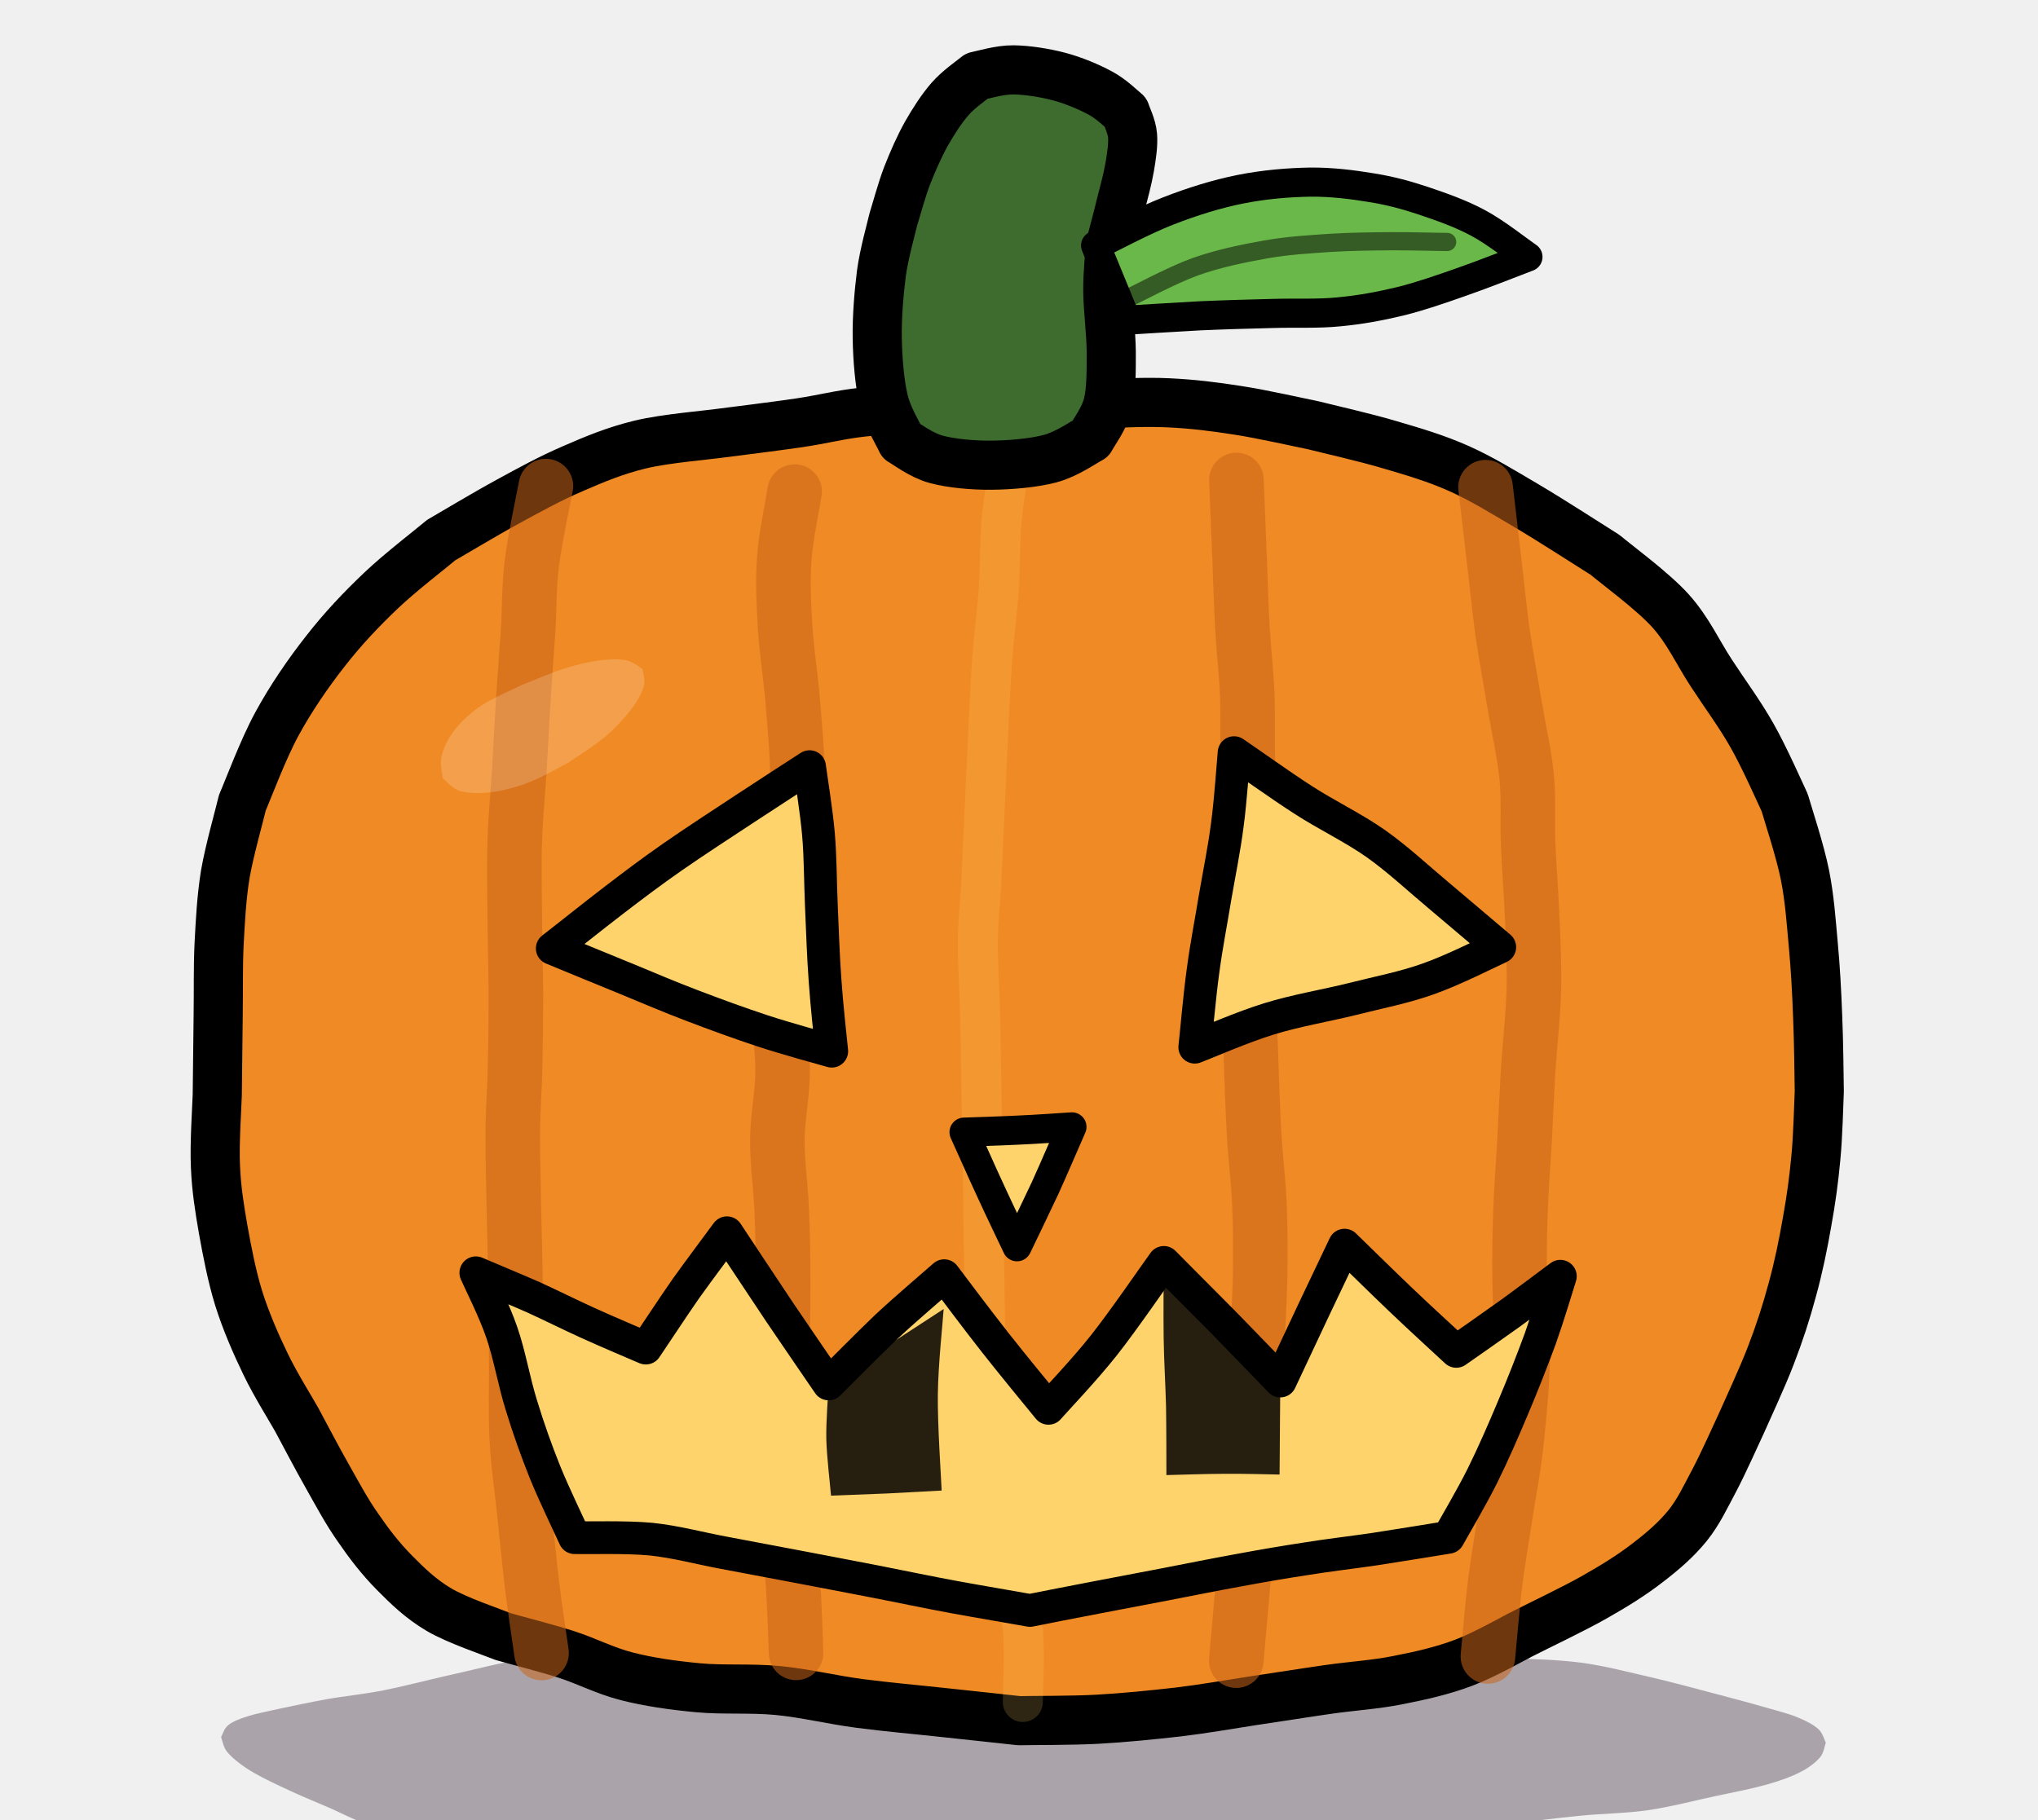
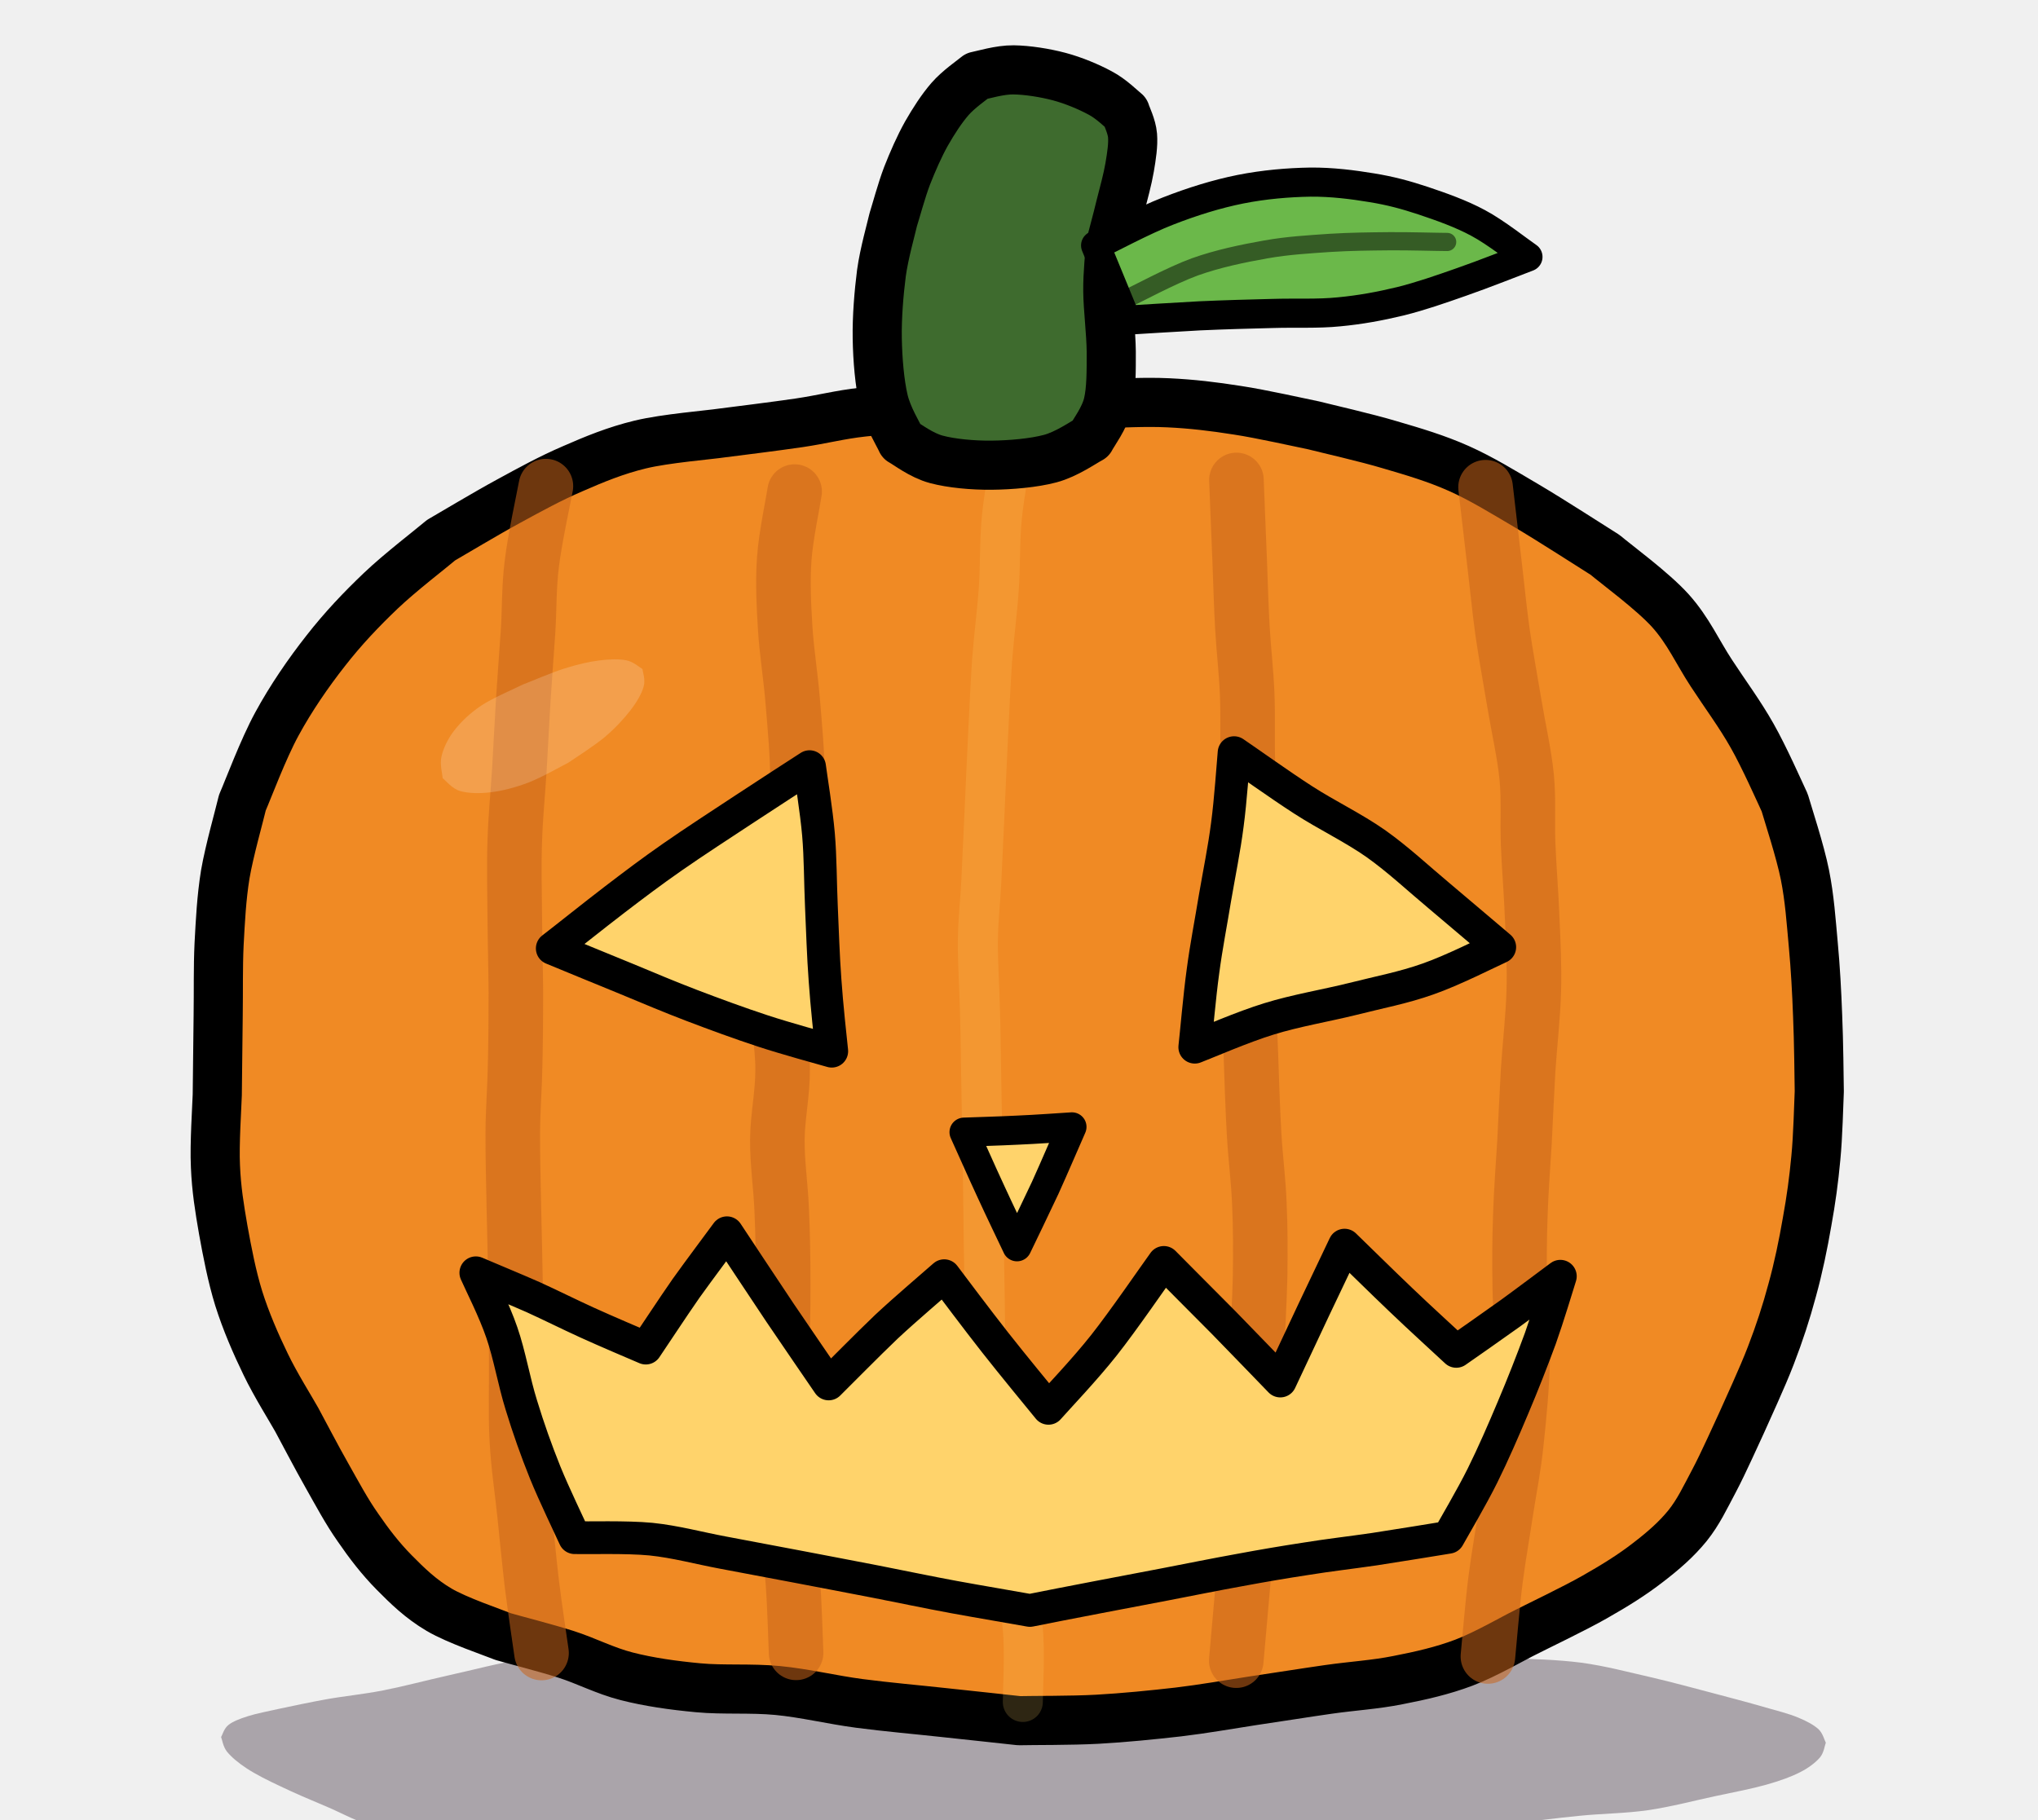
<svg xmlns="http://www.w3.org/2000/svg" viewBox="0 0 112 100" width="112" height="100">
  <g id="pumpkin">
    <path d="M100.34,95.79 C100.28,95.93 100.24,96.34 100.01,96.61 C99.77,96.88 99.42,97.16 98.93,97.41 C98.44,97.66 97.84,97.88 97.06,98.10 C96.28,98.32 95.34,98.50 94.25,98.73 C93.17,98.96 91.81,99.32 90.56,99.50 C89.32,99.68 88.05,99.68 86.78,99.81 C85.50,99.94 84.29,100.08 82.92,100.29 C81.55,100.50 80.22,100.88 78.58,101.09 C76.94,101.30 74.91,101.45 73.09,101.57 C71.28,101.70 69.58,101.75 67.71,101.85 C65.84,101.96 63.89,102.10 61.88,102.21 C59.88,102.32 56.72,102.45 55.69,102.50 C54.65,102.39 51.45,102.05 49.46,101.85 C47.47,101.64 45.58,101.38 43.75,101.28 C41.92,101.17 40.20,101.29 38.46,101.22 C36.73,101.15 34.95,100.93 33.35,100.83 C31.75,100.73 30.27,100.63 28.86,100.60 C27.44,100.57 26.19,100.67 24.87,100.65 C23.55,100.63 22.08,100.70 20.93,100.47 C19.77,100.25 18.86,99.68 17.94,99.30 C17.03,98.92 16.17,98.55 15.44,98.20 C14.71,97.86 14.06,97.53 13.57,97.21 C13.08,96.89 12.72,96.58 12.48,96.29 C12.25,96.00 12.21,95.61 12.15,95.48 C12.22,95.37 12.31,95.00 12.56,94.81 C12.80,94.62 13.16,94.48 13.63,94.33 C14.11,94.18 14.69,94.07 15.41,93.91 C16.13,93.76 17.00,93.57 17.95,93.40 C18.89,93.23 19.96,93.13 21.08,92.91 C22.20,92.69 23.39,92.37 24.68,92.08 C25.97,91.80 27.37,91.41 28.82,91.19 C30.28,90.97 31.79,90.84 33.39,90.75 C34.99,90.66 36.64,90.77 38.41,90.67 C40.19,90.56 42.09,90.17 44.05,90.11 C46.01,90.06 48.06,90.26 50.16,90.33 C52.26,90.39 55.57,90.47 56.65,90.50 C57.60,90.49 60.50,90.44 62.34,90.45 C64.18,90.45 65.95,90.46 67.67,90.51 C69.40,90.56 70.98,90.63 72.69,90.74 C74.39,90.86 76.24,91.16 77.90,91.23 C79.57,91.30 81.17,91.12 82.66,91.15 C84.16,91.18 85.54,91.22 86.89,91.39 C88.23,91.57 89.52,91.92 90.72,92.19 C91.92,92.47 93.05,92.78 94.08,93.05 C95.10,93.32 96.09,93.58 96.88,93.81 C97.66,94.03 98.29,94.19 98.80,94.40 C99.31,94.61 99.67,94.81 99.93,95.04 C100.18,95.27 100.27,95.67 100.34,95.79 Z" fill="#281828" stroke="none" stroke-width="0" opacity="0.35" />
    <path d="M11.94,60.18 C11.95,59.45 11.97,57.19 11.99,55.81 C12.01,54.43 11.98,53.19 12.04,51.90 C12.11,50.61 12.17,49.36 12.38,48.06 C12.60,46.77 13.17,44.77 13.32,44.12 C13.64,43.39 14.46,41.18 15.22,39.79 C15.98,38.39 16.94,36.99 17.90,35.77 C18.85,34.55 19.87,33.48 20.93,32.47 C21.99,31.46 23.69,30.16 24.24,29.69 C24.85,29.34 26.73,28.21 27.93,27.56 C29.14,26.90 30.25,26.29 31.46,25.77 C32.67,25.24 33.83,24.76 35.20,24.43 C36.57,24.10 38.93,23.91 39.67,23.80 C40.38,23.71 42.63,23.43 43.92,23.24 C45.21,23.05 46.15,22.79 47.43,22.65 C48.71,22.51 50.17,22.45 51.58,22.39 C52.99,22.34 55.18,22.34 55.90,22.32 C56.63,22.30 58.88,22.22 60.26,22.19 C61.65,22.16 62.91,22.08 64.20,22.14 C65.49,22.20 66.67,22.34 68.00,22.55 C69.33,22.75 71.49,23.24 72.19,23.38 C72.89,23.56 75.06,24.05 76.39,24.45 C77.72,24.84 78.91,25.19 80.17,25.75 C81.42,26.31 82.57,27.02 83.91,27.81 C85.25,28.60 87.49,30.05 88.21,30.50 C88.81,31.01 90.83,32.49 91.80,33.57 C92.78,34.66 93.30,35.86 94.05,37.00 C94.80,38.15 95.62,39.25 96.29,40.44 C96.96,41.62 97.79,43.50 98.08,44.12 C98.27,44.78 98.93,46.78 99.19,48.08 C99.45,49.38 99.53,50.62 99.65,51.92 C99.77,53.21 99.84,54.50 99.89,55.85 C99.95,57.20 99.97,59.30 99.98,59.99 C99.95,60.61 99.91,62.46 99.79,63.66 C99.68,64.85 99.53,65.95 99.31,67.16 C99.10,68.38 98.83,69.70 98.49,70.92 C98.16,72.15 97.79,73.28 97.32,74.50 C96.86,75.71 95.98,77.59 95.71,78.21 C95.46,78.74 94.70,80.45 94.20,81.39 C93.70,82.33 93.34,83.11 92.74,83.86 C92.13,84.61 91.41,85.24 90.56,85.89 C89.71,86.55 88.77,87.14 87.64,87.78 C86.52,88.42 84.46,89.40 83.82,89.73 C83.26,90.00 81.62,90.95 80.45,91.39 C79.29,91.83 78.06,92.11 76.82,92.35 C75.58,92.60 74.33,92.67 73.00,92.86 C71.67,93.05 70.19,93.29 68.82,93.49 C67.45,93.70 66.18,93.93 64.76,94.10 C63.35,94.26 61.77,94.42 60.31,94.50 C58.85,94.58 56.73,94.56 56.01,94.58 C55.32,94.50 53.31,94.29 51.84,94.13 C50.38,93.97 48.75,93.83 47.23,93.63 C45.71,93.43 44.21,93.06 42.73,92.92 C41.25,92.78 39.75,92.90 38.37,92.77 C36.98,92.64 35.65,92.45 34.44,92.14 C33.23,91.83 32.23,91.29 31.10,90.93 C29.97,90.57 28.24,90.13 27.66,89.96 C27.07,89.72 25.13,89.07 24.13,88.48 C23.13,87.89 22.40,87.18 21.66,86.43 C20.91,85.67 20.28,84.85 19.67,83.96 C19.05,83.08 18.53,82.10 17.97,81.11 C17.41,80.13 16.59,78.55 16.31,78.04 C16.03,77.53 15.13,76.10 14.60,74.99 C14.06,73.88 13.51,72.61 13.12,71.37 C12.74,70.14 12.49,68.82 12.27,67.61 C12.06,66.40 11.89,65.35 11.84,64.11 C11.78,62.88 11.92,60.84 11.94,60.18 Z" fill="#F08A24" stroke="#000000" stroke-width="2.7" stroke-linejoin="round" stroke-linecap="round" />
    <path d="M30.00,26.72 C29.87,27.43 29.39,29.63 29.23,30.96 C29.06,32.29 29.10,33.46 29.02,34.70 C28.94,35.94 28.84,37.14 28.76,38.42 C28.68,39.69 28.62,41.04 28.54,42.34 C28.46,43.64 28.33,44.89 28.29,46.23 C28.24,47.57 28.28,49.02 28.29,50.40 C28.30,51.79 28.34,53.20 28.35,54.55 C28.35,55.90 28.34,57.22 28.31,58.50 C28.29,59.78 28.19,60.91 28.18,62.22 C28.17,63.53 28.22,64.98 28.24,66.37 C28.27,67.75 28.31,69.17 28.33,70.53 C28.35,71.88 28.36,73.07 28.37,74.50 C28.39,75.92 28.32,77.63 28.40,79.08 C28.47,80.52 28.68,81.84 28.82,83.18 C28.96,84.51 29.08,85.79 29.23,87.07 C29.39,88.35 29.67,90.23 29.76,90.86" fill="none" stroke="#C9651A" stroke-width="3.0" stroke-linejoin="round" stroke-linecap="round" opacity="0.55" />
    <path d="M43.67,27.02 C43.58,27.63 43.19,29.45 43.10,30.70 C43.01,31.95 43.07,33.20 43.15,34.51 C43.23,35.83 43.46,37.22 43.57,38.60 C43.68,39.97 43.83,41.48 43.82,42.77 C43.80,44.07 43.61,45.12 43.46,46.38 C43.32,47.64 43.08,48.99 42.95,50.34 C42.82,51.68 42.66,53.03 42.67,54.43 C42.68,55.83 43.01,57.38 43.01,58.75 C43.02,60.12 42.73,61.35 42.72,62.64 C42.71,63.94 42.91,65.21 42.96,66.53 C43.02,67.86 43.04,69.20 43.04,70.59 C43.05,71.99 43.00,73.50 42.98,74.92 C42.96,76.34 42.90,77.78 42.93,79.13 C42.96,80.48 43.06,81.73 43.17,83.03 C43.28,84.33 43.47,85.63 43.57,86.93 C43.67,88.23 43.72,90.20 43.75,90.85" fill="none" stroke="#C9651A" stroke-width="3.0" stroke-linejoin="round" stroke-linecap="round" opacity="0.55" />
    <path d="M67.95,26.38 C67.98,27.13 68.07,29.50 68.13,30.86 C68.18,32.22 68.21,33.33 68.28,34.55 C68.35,35.76 68.49,36.91 68.54,38.15 C68.59,39.39 68.54,40.68 68.58,41.97 C68.63,43.26 68.79,44.54 68.81,45.87 C68.83,47.20 68.75,48.60 68.71,49.95 C68.68,51.30 68.60,52.66 68.60,53.99 C68.61,55.31 68.69,56.50 68.74,57.89 C68.79,59.28 68.84,60.95 68.92,62.33 C69.00,63.71 69.16,64.87 69.21,66.18 C69.27,67.49 69.27,68.80 69.25,70.17 C69.22,71.55 69.12,73.03 69.08,74.43 C69.04,75.84 69.07,77.20 69.00,78.61 C68.94,80.02 68.80,81.46 68.68,82.89 C68.57,84.32 68.43,85.80 68.30,87.20 C68.18,88.60 68.00,90.60 67.94,91.28" fill="none" stroke="#C9651A" stroke-width="3.0" stroke-linejoin="round" stroke-linecap="round" opacity="0.55" />
    <path d="M81.64,26.78 C81.72,27.46 81.96,29.50 82.11,30.82 C82.27,32.15 82.39,33.42 82.57,34.73 C82.76,36.04 83.01,37.37 83.23,38.70 C83.45,40.03 83.77,41.41 83.90,42.70 C84.02,43.98 83.93,45.12 83.98,46.41 C84.03,47.69 84.15,49.07 84.20,50.41 C84.26,51.76 84.33,53.09 84.29,54.49 C84.25,55.89 84.07,57.44 83.98,58.82 C83.90,60.20 83.85,61.43 83.78,62.77 C83.70,64.10 83.59,65.50 83.55,66.83 C83.50,68.16 83.50,69.44 83.52,70.76 C83.54,72.07 83.70,73.31 83.68,74.73 C83.65,76.14 83.49,77.87 83.34,79.24 C83.20,80.62 82.98,81.69 82.78,82.96 C82.59,84.24 82.35,85.56 82.18,86.90 C82.01,88.25 81.84,90.36 81.77,91.05" fill="none" stroke="#C9651A" stroke-width="3.0" stroke-linejoin="round" stroke-linecap="round" opacity="0.55" />
    <path d="M55.69,24.33 C55.58,25.01 55.20,27.07 55.06,28.41 C54.93,29.74 54.98,31.03 54.89,32.35 C54.80,33.67 54.62,34.97 54.52,36.32 C54.43,37.67 54.37,39.06 54.30,40.43 C54.23,41.81 54.17,43.24 54.11,44.57 C54.05,45.91 53.99,47.23 53.93,48.43 C53.87,49.63 53.75,50.53 53.74,51.75 C53.73,52.97 53.83,54.33 53.86,55.74 C53.90,57.16 53.91,58.74 53.94,60.25 C53.97,61.75 54.00,63.38 54.02,64.80 C54.04,66.21 54.05,67.46 54.07,68.73 C54.09,70.00 54.12,71.18 54.13,72.41 C54.15,73.64 54.09,74.79 54.15,76.11 C54.21,77.43 54.26,78.83 54.47,80.32 C54.68,81.81 55.10,83.55 55.39,85.07 C55.68,86.59 56.07,88.01 56.20,89.42 C56.34,90.83 56.21,92.86 56.21,93.55" fill="none" stroke="#FFD36B" stroke-width="2.2" stroke-linejoin="round" stroke-linecap="round" opacity="0.18" />
    <g id="glow">
      <path d="M30.35,52.13 C30.93,51.69 32.69,50.28 33.79,49.44 C34.89,48.60 35.76,47.94 36.95,47.11 C38.14,46.28 39.68,45.28 40.94,44.45 C42.20,43.62 43.90,42.52 44.49,42.14 C44.57,42.76 44.87,44.58 44.98,45.86 C45.09,47.14 45.08,48.47 45.14,49.81 C45.20,51.14 45.24,52.54 45.34,53.87 C45.43,55.20 45.64,57.13 45.71,57.78 C45.08,57.60 43.21,57.09 41.93,56.67 C40.65,56.25 39.29,55.75 38.03,55.27 C36.77,54.79 35.67,54.32 34.39,53.79 C33.11,53.27 31.03,52.41 30.35,52.13 Z" fill="#FFD36B" stroke="#000000" stroke-width="1.8" stroke-linejoin="round" stroke-linecap="round" />
      <path d="M82.42,52.06 C81.86,51.59 80.22,50.19 79.09,49.24 C77.95,48.29 76.85,47.25 75.61,46.37 C74.37,45.50 72.92,44.81 71.62,43.97 C70.33,43.14 68.46,41.80 67.82,41.37 C67.76,42.03 67.63,43.99 67.45,45.33 C67.28,46.66 67.00,48.02 66.77,49.36 C66.55,50.71 66.29,52.02 66.11,53.39 C65.92,54.76 65.74,56.87 65.66,57.56 C66.34,57.30 68.31,56.44 69.75,56.00 C71.20,55.55 72.88,55.27 74.33,54.91 C75.79,54.54 77.13,54.29 78.48,53.81 C79.83,53.34 81.76,52.36 82.42,52.06 Z" fill="#FFD36B" stroke="#000000" stroke-width="1.8" stroke-linejoin="round" stroke-linecap="round" />
      <path d="M52.98,62.23 C53.47,62.21 54.93,62.17 55.91,62.12 C56.90,62.08 58.41,61.97 58.91,61.94 C58.66,62.50 57.94,64.19 57.44,65.29 C56.93,66.38 56.15,67.99 55.89,68.53 C55.65,68.02 54.92,66.51 54.44,65.46 C53.95,64.41 53.23,62.77 52.98,62.23 Z" fill="#FFD36B" stroke="#000000" stroke-width="1.6" stroke-linejoin="round" stroke-linecap="round" />
      <path d="M26.15,69.96 C26.68,70.19 28.28,70.85 29.30,71.30 C30.31,71.76 31.22,72.22 32.25,72.69 C33.28,73.16 34.95,73.87 35.49,74.10 C35.86,73.56 36.96,71.88 37.70,70.82 C38.45,69.77 39.58,68.27 39.95,67.76 C40.44,68.50 41.94,70.77 42.87,72.16 C43.80,73.54 45.10,75.42 45.54,76.07 C46.07,75.55 47.67,73.92 48.72,72.92 C49.78,71.93 51.36,70.59 51.89,70.12 C52.35,70.73 53.72,72.56 54.68,73.78 C55.63,74.99 57.13,76.81 57.62,77.41 C58.13,76.83 59.62,75.27 60.67,73.94 C61.73,72.60 63.41,70.15 63.96,69.39 C64.50,69.94 66.18,71.62 67.25,72.70 C68.32,73.79 69.84,75.38 70.36,75.91 C70.67,75.25 71.63,73.20 72.22,71.95 C72.81,70.71 73.61,69.02 73.89,68.44 C74.41,68.94 75.96,70.47 76.98,71.44 C78.00,72.42 79.53,73.81 80.03,74.28 C80.53,73.93 82.04,72.88 83.00,72.19 C83.95,71.50 85.29,70.49 85.75,70.15 C85.57,70.72 85.08,72.36 84.65,73.57 C84.21,74.77 83.68,76.12 83.15,77.37 C82.62,78.63 82.06,79.92 81.47,81.11 C80.88,82.30 79.91,83.94 79.60,84.50 C78.92,84.61 76.85,84.95 75.54,85.15 C74.24,85.34 73.00,85.48 71.77,85.68 C70.53,85.87 69.41,86.06 68.12,86.30 C66.84,86.53 65.35,86.83 64.06,87.08 C62.77,87.33 61.63,87.54 60.39,87.78 C59.14,88.02 57.23,88.39 56.60,88.52 C55.90,88.39 53.81,88.04 52.40,87.78 C50.99,87.52 49.57,87.22 48.14,86.94 C46.71,86.66 45.21,86.38 43.81,86.11 C42.41,85.85 41.07,85.59 39.73,85.34 C38.39,85.09 37.13,84.74 35.77,84.60 C34.41,84.47 32.28,84.54 31.58,84.52 C31.31,83.92 30.45,82.15 29.96,80.94 C29.47,79.72 29.04,78.51 28.65,77.23 C28.25,75.95 28.00,74.46 27.58,73.25 C27.17,72.04 26.39,70.51 26.15,69.96 Z" fill="#FFD36B" stroke="#000000" stroke-width="1.8" stroke-linejoin="round" stroke-linecap="round" />
-       <path d="M45.54,76.07 C45.52,76.58 45.39,78.09 45.41,79.11 C45.44,80.14 45.63,81.70 45.67,82.21 C46.19,82.19 47.75,82.13 48.76,82.09 C49.77,82.04 51.25,81.96 51.75,81.93 C51.71,81.05 51.52,78.31 51.54,76.65 C51.56,74.98 51.81,72.73 51.86,71.95" fill="#000000" stroke="none" stroke-width="0" stroke-linejoin="round" stroke-linecap="round" opacity="0.85" />
-       <path d="M63.96,69.39 C63.95,70.09 63.93,72.26 63.95,73.58 C63.97,74.90 64.05,76.05 64.08,77.30 C64.10,78.55 64.10,80.45 64.10,81.08 C64.63,81.07 66.25,81.01 67.29,81.01 C68.33,81.00 69.81,81.04 70.32,81.05 L70.36,75.91" fill="#000000" stroke="none" stroke-width="0" stroke-linejoin="round" stroke-linecap="round" opacity="0.85" />
    </g>
    <path d="M49.54,24.25 C49.38,23.88 48.78,22.94 48.56,22.00 C48.34,21.06 48.23,19.77 48.21,18.60 C48.19,17.44 48.30,16.10 48.44,15.01 C48.59,13.92 48.98,12.56 49.09,12.07 C49.22,11.67 49.55,10.44 49.85,9.66 C50.16,8.87 50.52,8.05 50.91,7.35 C51.31,6.65 51.75,5.97 52.21,5.44 C52.67,4.91 53.43,4.39 53.68,4.18 C54.01,4.12 54.94,3.83 55.70,3.84 C56.45,3.85 57.42,4.00 58.21,4.21 C59.00,4.42 59.85,4.78 60.46,5.11 C61.07,5.43 61.62,5.99 61.85,6.17 C61.91,6.38 62.20,6.95 62.24,7.45 C62.28,7.96 62.19,8.55 62.08,9.20 C61.97,9.85 61.75,10.64 61.57,11.35 C61.40,12.07 61.11,13.12 61.02,13.48 C61.00,13.90 60.87,15.02 60.88,16.00 C60.89,16.97 61.06,18.29 61.07,19.33 C61.07,20.36 61.08,21.41 60.89,22.20 C60.70,23.00 60.09,23.79 59.93,24.11 C59.56,24.30 58.62,24.97 57.71,25.21 C56.81,25.45 55.54,25.56 54.49,25.57 C53.45,25.58 52.28,25.47 51.46,25.25 C50.63,25.03 49.86,24.42 49.54,24.25 Z" fill="#3E6B2E" stroke="#000000" stroke-width="2.7" stroke-linejoin="round" stroke-linecap="round" />
    <path d="M60.21,13.49 C60.88,13.18 62.86,12.11 64.19,11.60 C65.52,11.08 66.87,10.66 68.17,10.40 C69.48,10.14 70.80,10.03 72.01,10.01 C73.21,10.00 74.36,10.15 75.39,10.32 C76.43,10.49 77.24,10.71 78.21,11.03 C79.19,11.36 80.28,11.74 81.24,12.26 C82.20,12.77 83.51,13.81 83.97,14.12 C83.36,14.35 81.47,15.10 80.31,15.50 C79.14,15.91 78.08,16.28 76.96,16.56 C75.84,16.83 74.76,17.03 73.59,17.14 C72.41,17.26 71.21,17.19 69.93,17.23 C68.66,17.26 67.27,17.30 65.93,17.36 C64.60,17.43 62.57,17.56 61.90,17.60 L60.21,13.49 Z" fill="#6BB84A" stroke="#000000" stroke-width="1.6" stroke-linejoin="round" stroke-linecap="round" />
    <path d="M61.81,16.48 C62.45,16.18 64.37,15.14 65.66,14.67 C66.95,14.21 68.32,13.93 69.56,13.71 C70.80,13.49 71.96,13.43 73.09,13.35 C74.22,13.28 75.28,13.27 76.35,13.26 C77.42,13.25 79.00,13.30 79.53,13.30" fill="none" stroke="#000000" stroke-width="1.0" stroke-linejoin="round" stroke-linecap="round" opacity="0.5" />
    <path d="M36.21,39.86 C36.14,40.00 36.07,40.46 35.78,40.73 C35.50,41.01 35.03,41.28 34.49,41.50 C33.95,41.72 33.28,41.93 32.56,42.06 C31.83,42.19 30.53,42.25 30.12,42.28 C29.71,42.26 28.41,42.25 27.66,42.13 C26.91,42.01 26.19,41.81 25.61,41.56 C25.03,41.32 24.50,40.99 24.18,40.66 C23.86,40.33 23.78,39.75 23.70,39.57 C23.79,39.39 23.94,38.81 24.25,38.49 C24.56,38.16 25.03,37.83 25.57,37.61 C26.12,37.39 26.77,37.22 27.53,37.17 C28.28,37.12 29.66,37.29 30.09,37.31 C30.49,37.38 31.80,37.53 32.51,37.69 C33.23,37.85 33.86,38.04 34.38,38.26 C34.91,38.48 35.37,38.73 35.68,39.00 C35.98,39.26 36.12,39.71 36.21,39.86 Z" fill="#FFFFFF" stroke="none" stroke-width="0" opacity="0.18" transform="rotate(-30 30 40)" />
  </g>
</svg>
